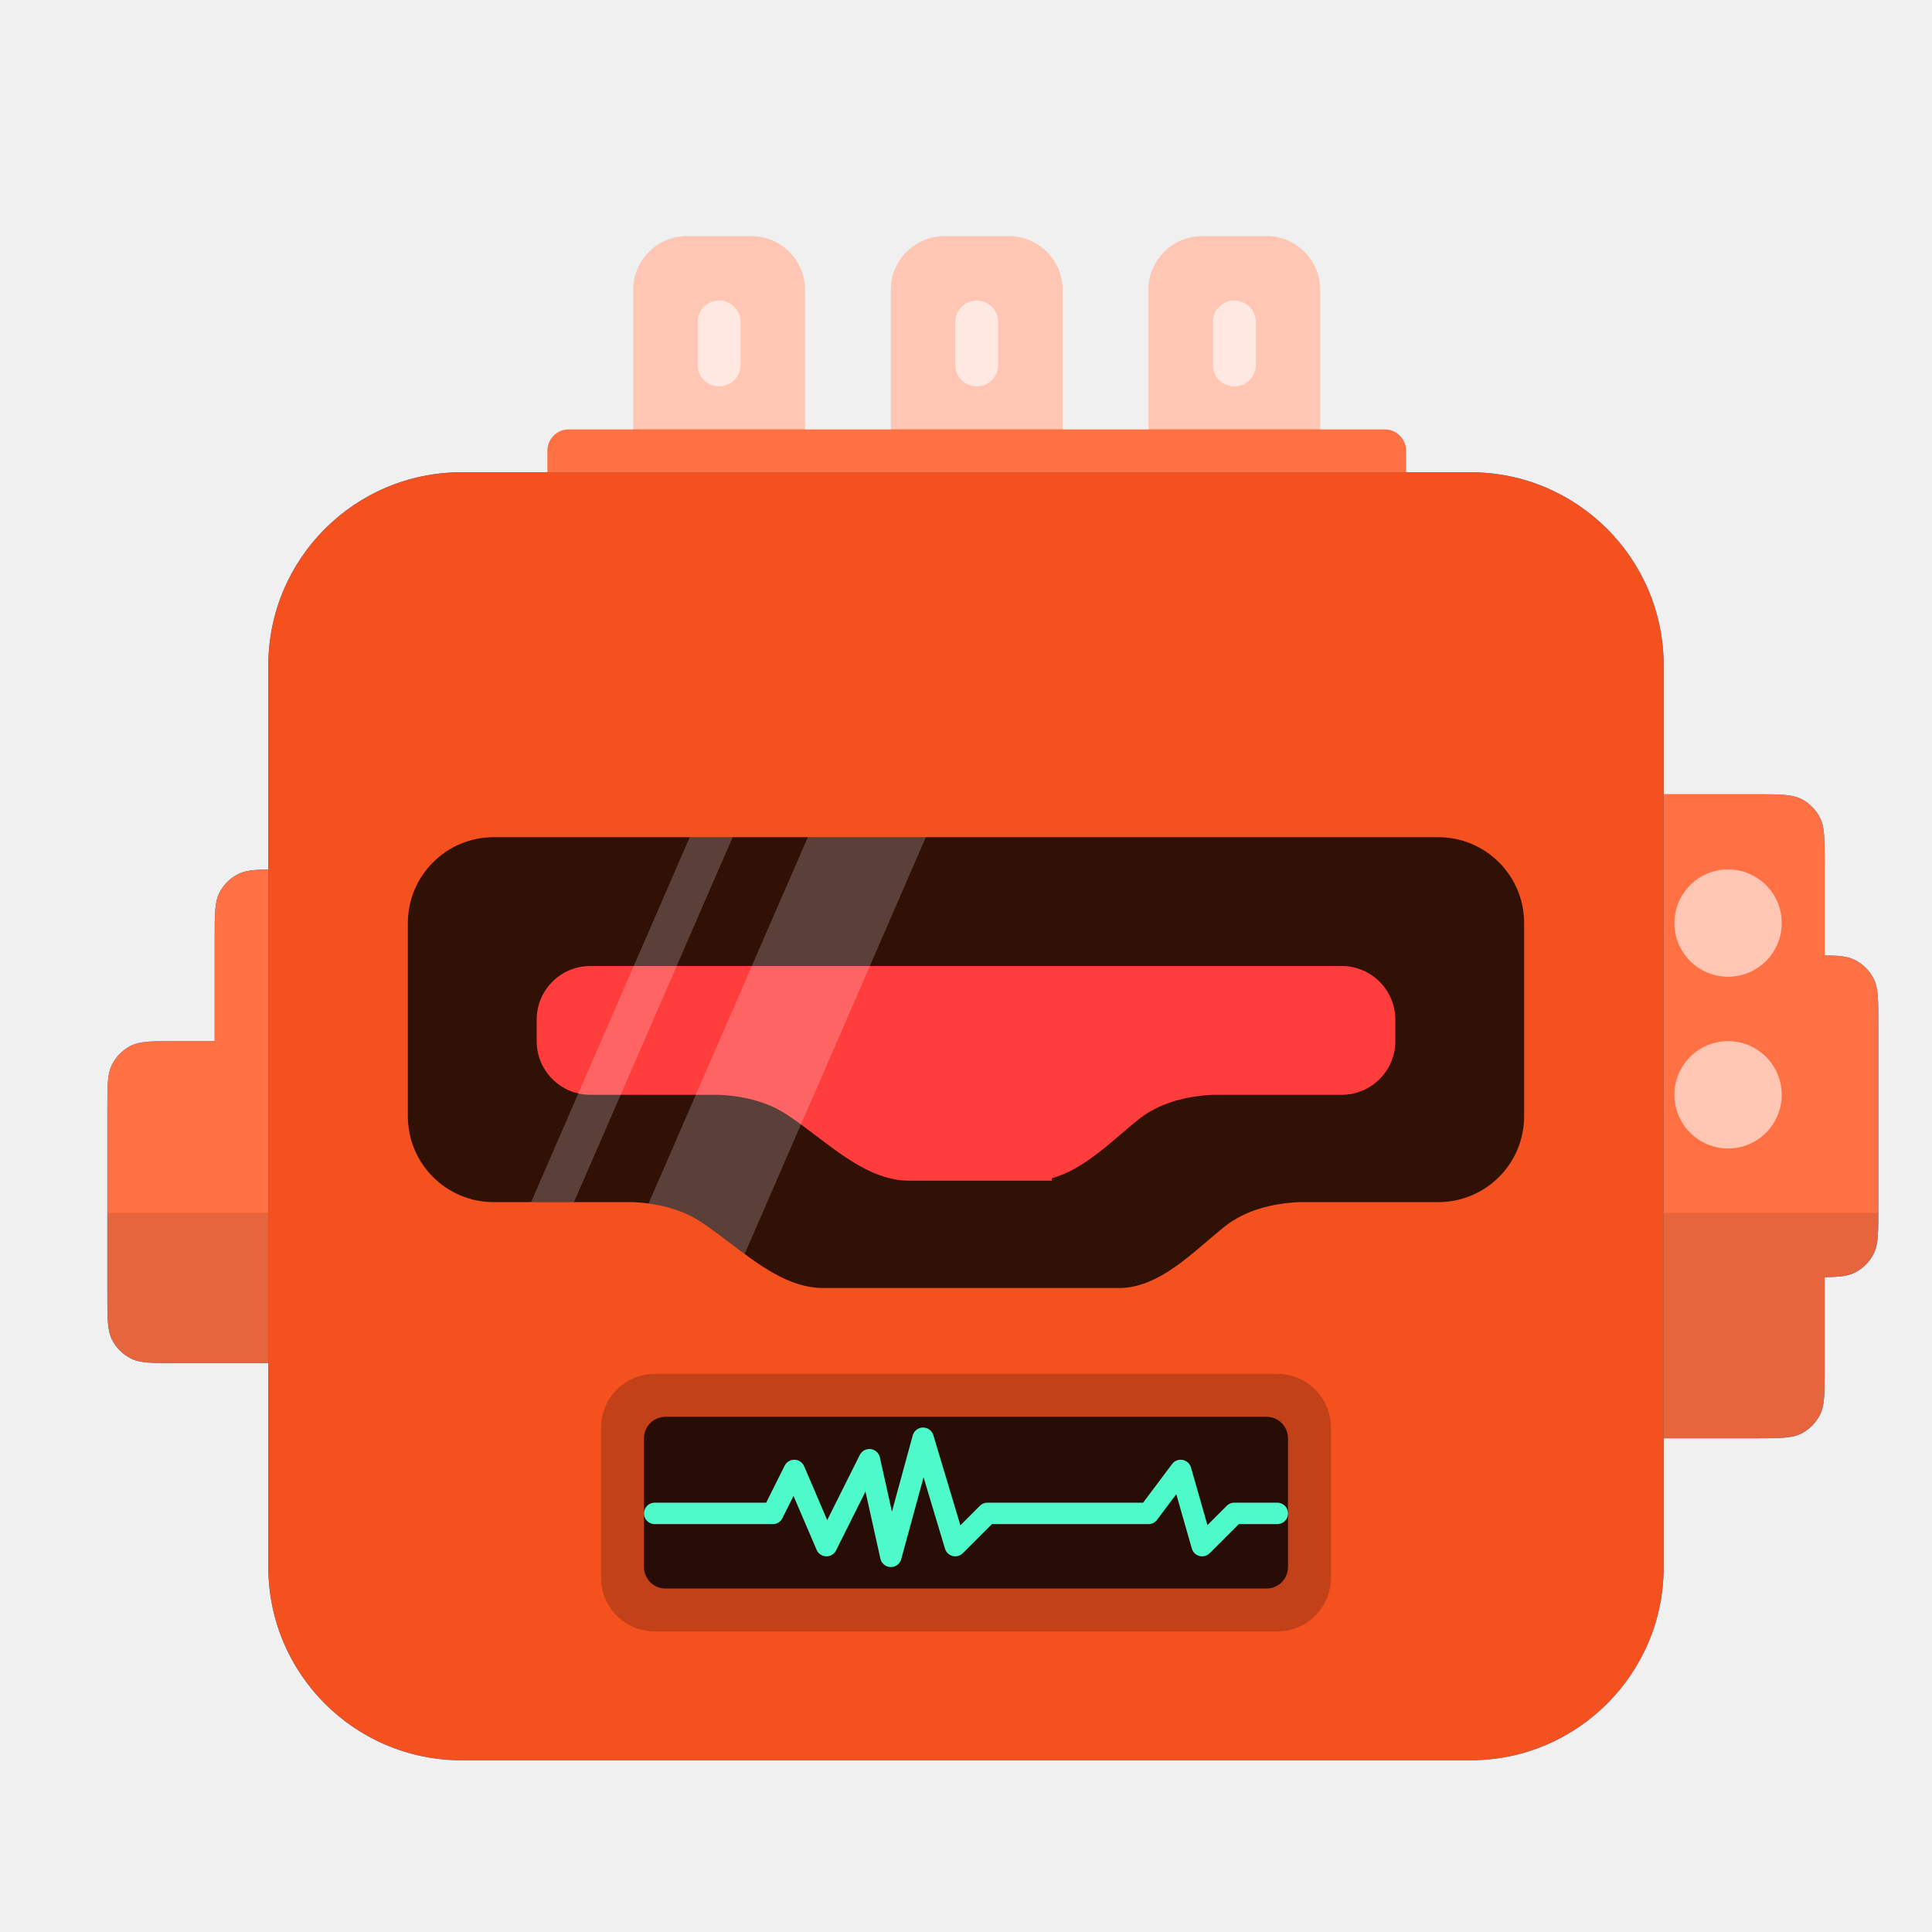
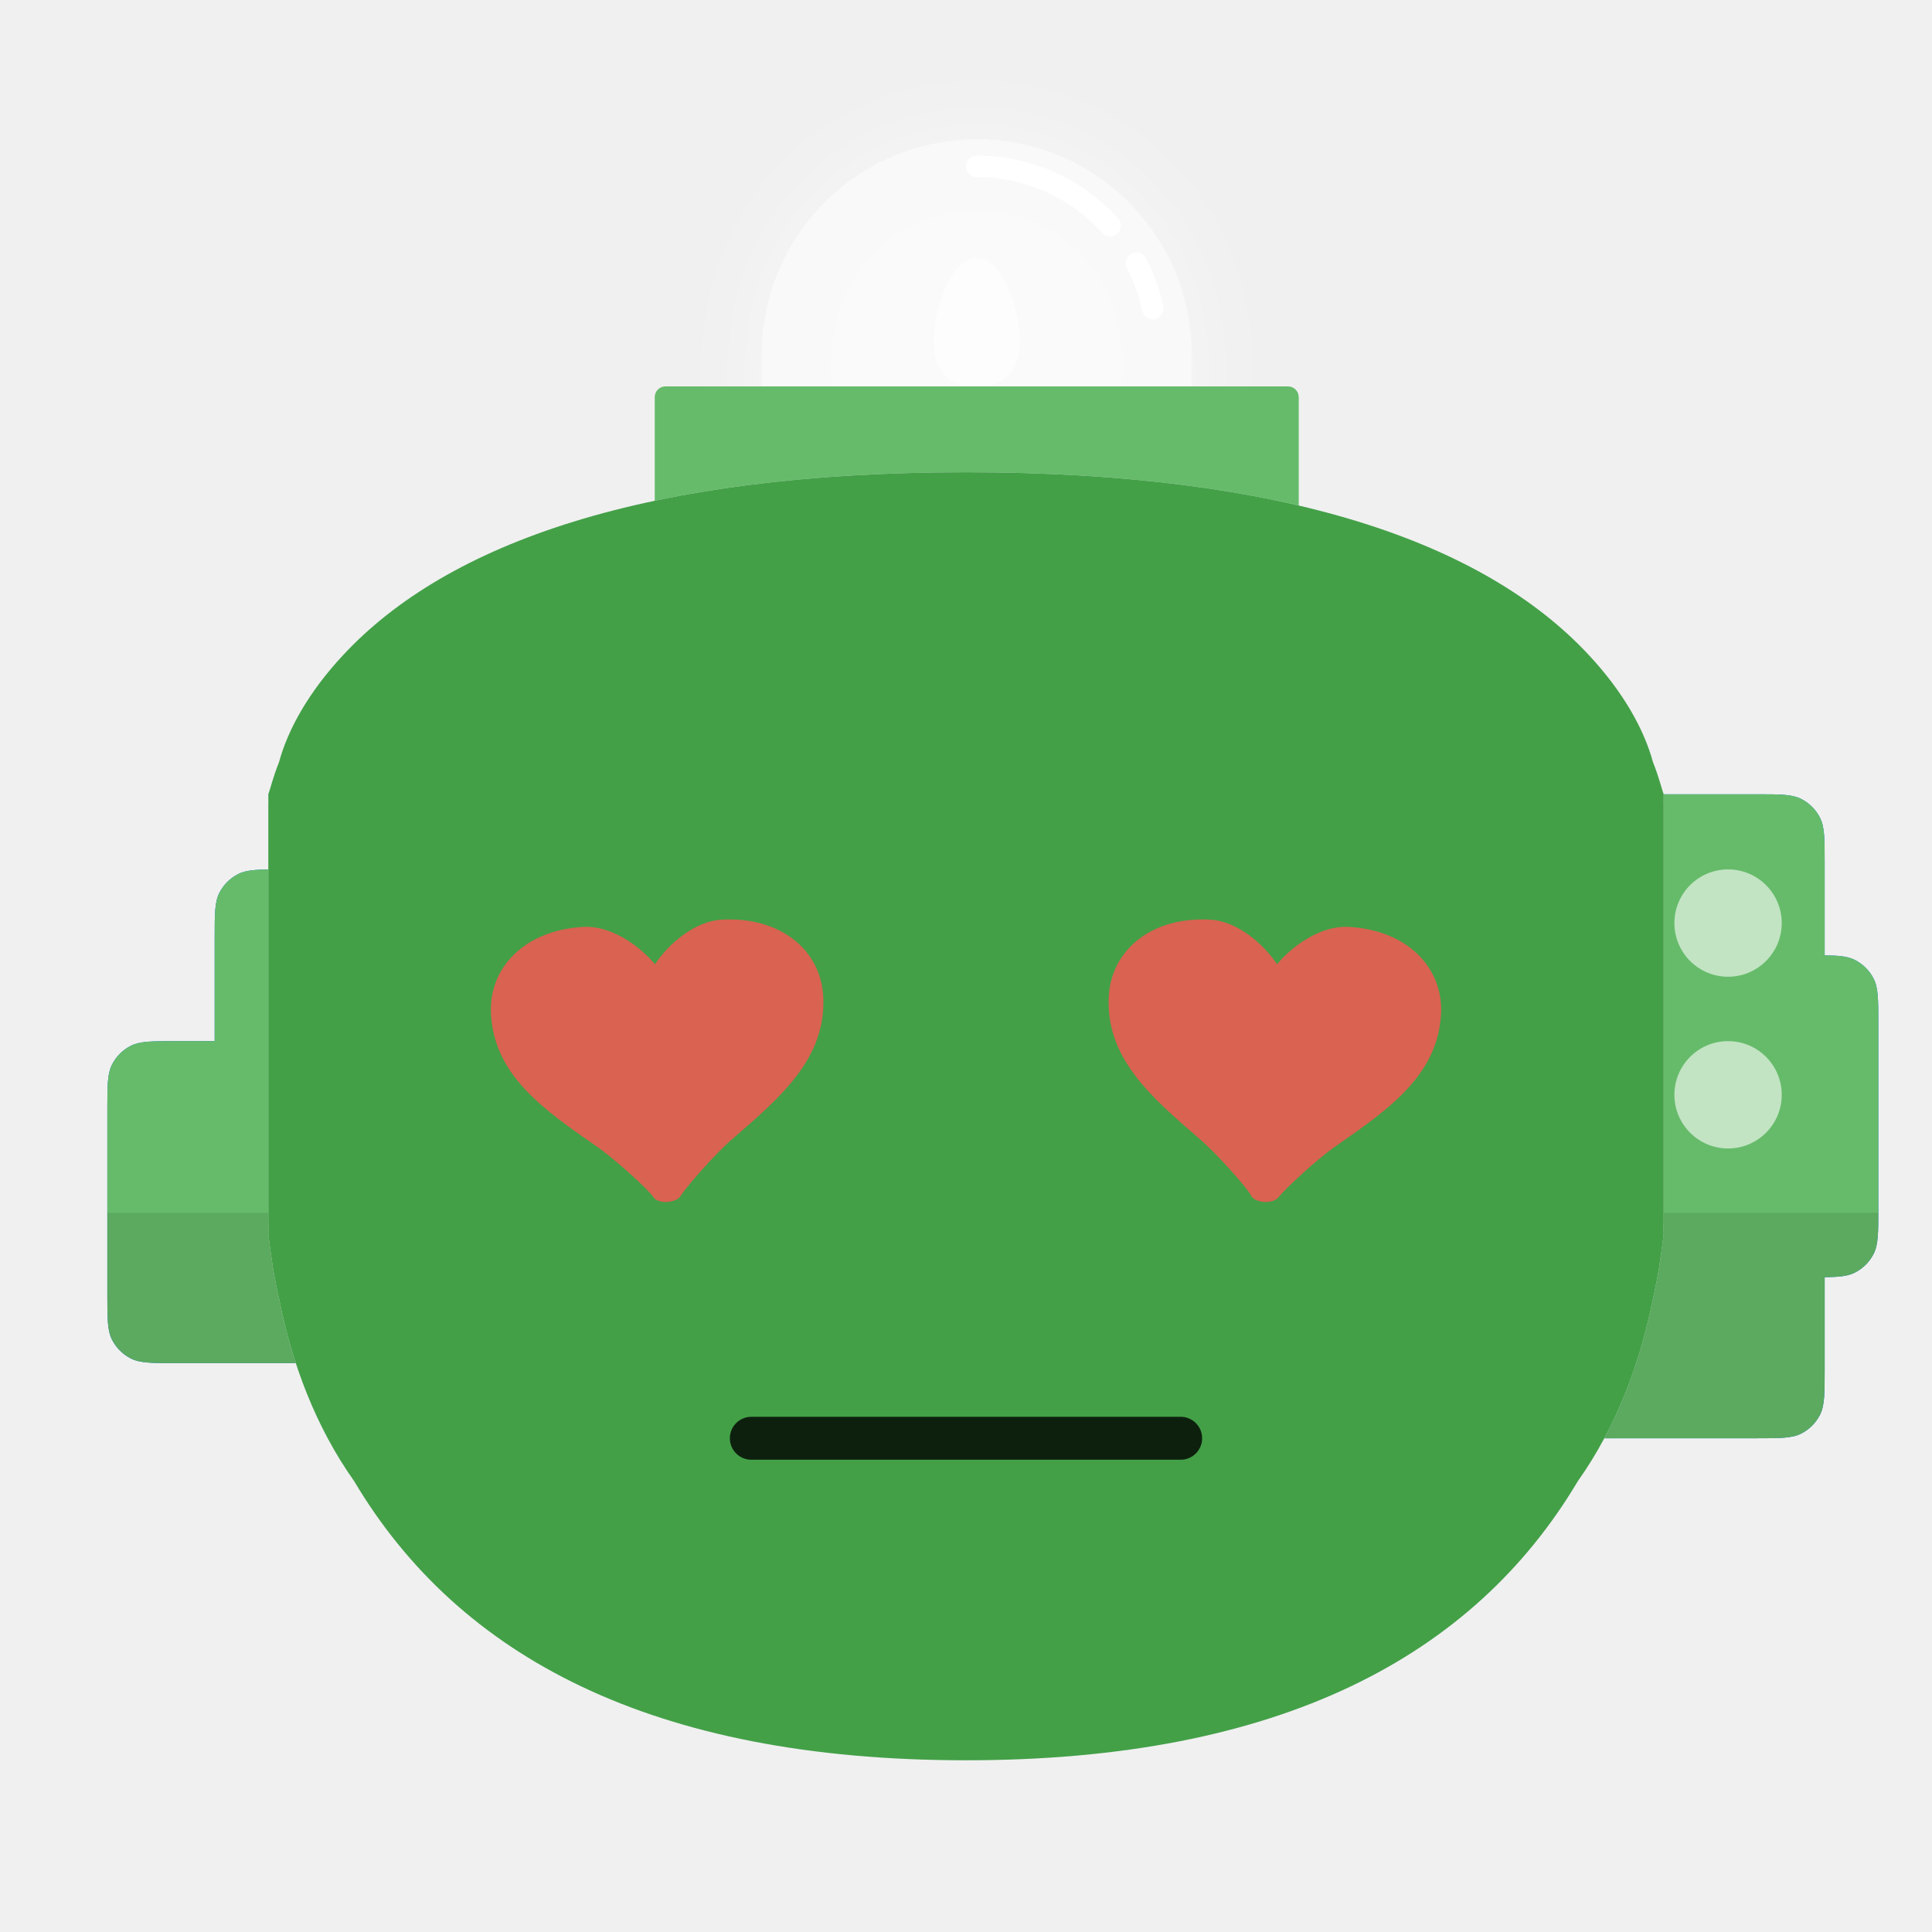
- <svg xmlns="http://www.w3.org/2000/svg" width="128" height="128" viewBox="0 0 180 180" fill="none">
+ <svg xmlns="http://www.w3.org/2000/svg" width="64" height="64" viewBox="0 0 180 180" fill="none">
  <g transform="translate(0, 66)">
    <path fill-rule="evenodd" clip-rule="evenodd" d="M134.436 10.184C134 11.04 134 12.16 134 14.4V61.6C134 63.84 134 64.96 134.436 65.816C134.819 66.569 135.431 67.18 136.184 67.564C137.04 68 138.16 68 140.4 68H163.6C165.84 68 166.96 68 167.816 67.564C168.569 67.18 169.181 66.569 169.564 65.816C170 64.96 170 63.84 170 61.6V52.994C171.35 52.976 172.161 52.898 172.816 52.564C173.569 52.181 174.181 51.569 174.564 50.816C175 49.96 175 48.84 175 46.6V29.4C175 27.16 175 26.04 174.564 25.184C174.181 24.431 173.569 23.82 172.816 23.436C172.161 23.102 171.35 23.024 170 23.006V14.4C170 12.16 170 11.04 169.564 10.184C169.181 9.431 168.569 8.819 167.816 8.436C166.96 8 165.84 8 163.6 8H140.4C138.16 8 137.04 8 136.184 8.436C135.431 8.819 134.819 9.431 134.436 10.184ZM20.436 17.184C20 18.04 20 19.16 20 21.4V31H16.4C14.16 31 13.04 31 12.184 31.436C11.431 31.82 10.819 32.431 10.436 33.184C10 34.04 10 35.16 10 37.4V54.6C10 56.84 10 57.96 10.436 58.816C10.819 59.569 11.431 60.181 12.184 60.564C13.04 61 14.16 61 16.4 61H39.6C41.84 61 42.96 61 43.816 60.564C44.569 60.181 45.181 59.569 45.564 58.816C46 57.96 46 56.84 46 54.6V38.6V37.4V21.4C46 19.16 46 18.04 45.564 17.184C45.181 16.431 44.569 15.819 43.816 15.436C42.96 15 41.84 15 39.6 15H26.4C24.16 15 23.04 15 22.184 15.436C21.431 15.819 20.82 16.431 20.436 17.184Z" fill="#0076DE" />
    <mask id="sidesSquareAssymetricMask0" mask-type="alpha" maskUnits="userSpaceOnUse" x="10" y="8" width="165" height="60">
      <path fill-rule="evenodd" clip-rule="evenodd" d="M134.436 10.184C134 11.04 134 12.16 134 14.4V61.6C134 63.84 134 64.96 134.436 65.816C134.819 66.569 135.431 67.18 136.184 67.564C137.04 68 138.16 68 140.4 68H163.6C165.84 68 166.96 68 167.816 67.564C168.569 67.18 169.181 66.569 169.564 65.816C170 64.96 170 63.84 170 61.6V52.994C171.35 52.976 172.161 52.898 172.816 52.564C173.569 52.181 174.181 51.569 174.564 50.816C175 49.96 175 48.84 175 46.6V29.4C175 27.16 175 26.04 174.564 25.184C174.181 24.431 173.569 23.82 172.816 23.436C172.161 23.102 171.35 23.024 170 23.006V14.4C170 12.16 170 11.04 169.564 10.184C169.181 9.431 168.569 8.819 167.816 8.436C166.96 8 165.84 8 163.6 8H140.4C138.16 8 137.04 8 136.184 8.436C135.431 8.819 134.819 9.431 134.436 10.184ZM20.436 17.184C20 18.04 20 19.16 20 21.4V31H16.4C14.16 31 13.04 31 12.184 31.436C11.431 31.82 10.819 32.431 10.436 33.184C10 34.04 10 35.16 10 37.4V54.6C10 56.84 10 57.96 10.436 58.816C10.819 59.569 11.431 60.181 12.184 60.564C13.04 61 14.16 61 16.4 61H39.6C41.84 61 42.96 61 43.816 60.564C44.569 60.181 45.181 59.569 45.564 58.816C46 57.96 46 56.84 46 54.6V38.6V37.4V21.4C46 19.16 46 18.04 45.564 17.184C45.181 16.431 44.569 15.819 43.816 15.436C42.96 15 41.84 15 39.6 15H26.4C24.16 15 23.04 15 22.184 15.436C21.431 15.819 20.82 16.431 20.436 17.184Z" fill="white" />
    </mask>
    <g mask="url(#sidesSquareAssymetricMask0)">
-       <rect width="180" height="76" fill="#ff7043" />
+       <rect width="180" height="76" fill="#66bb6a" />
      <rect y="47" width="180" height="29" fill="black" fill-opacity="0.1" />
      <path fill-rule="evenodd" clip-rule="evenodd" d="M161 25C163.761 25 166 22.761 166 20C166 17.239 163.761 15 161 15C158.239 15 156 17.239 156 20C156 22.761 158.239 25 161 25Z" fill="white" fill-opacity="0.6" />
      <path fill-rule="evenodd" clip-rule="evenodd" d="M161 41C163.761 41 166 38.761 166 36C166 33.239 163.761 31 161 31C158.239 31 156 33.239 156 36C156 38.761 158.239 41 161 41Z" fill="white" fill-opacity="0.6" />
    </g>
  </g>
  <g transform="translate(41, 0)">
-     <path fill-rule="evenodd" clip-rule="evenodd" d="M23 22C20.239 22 18 24.239 18 27V40H12C10.895 40 10 40.895 10 42V52H18H34H42H58H66H82H90V42C90 40.895 89.105 40 88 40H82V27C82 24.239 79.761 22 77 22H71C68.239 22 66 24.239 66 27V40H58V27C58 24.239 55.761 22 53 22H47C44.239 22 42 24.239 42 27V40H34V27C34 24.239 31.761 22 29 22H23Z" fill="#E1E6E8" />
-     <mask id="topLightsMask0" mask-type="alpha" maskUnits="userSpaceOnUse" x="10" y="22" width="80" height="30">
-       <path fill-rule="evenodd" clip-rule="evenodd" d="M23 22C20.239 22 18 24.239 18 27V40H12C10.895 40 10 40.895 10 42V52H18H34H42H58H66H82H90V42C90 40.895 89.105 40 88 40H82V27C82 24.239 79.761 22 77 22H71C68.239 22 66 24.239 66 27V40H58V27C58 24.239 55.761 22 53 22H47C44.239 22 42 24.239 42 27V40H34V27C34 24.239 31.761 22 29 22H23Z" fill="white" />
-     </mask>
-     <g mask="url(#topLightsMask0)">
-       <rect width="100" height="52" fill="#ff7043" />
-       <rect width="100" height="40" fill="white" fill-opacity="0.6" />
-       <rect x="24" y="28" width="4" height="8" rx="2" fill="white" fill-opacity="0.6" />
-       <rect x="48" y="28" width="4" height="8" rx="2" fill="white" fill-opacity="0.6" />
-       <rect x="72" y="28" width="4" height="8" rx="2" fill="white" fill-opacity="0.6" />
+     <g filter="url(#topGlowingBulb02Filter0)">
+       <path fill-rule="evenodd" clip-rule="evenodd" d="M30 33C30 21.954 38.954 13 50 13V13C61.046 13 70 21.954 70 33V44H30V33Z" fill="white" fill-opacity="0.3" />
    </g>
+     <path fill-rule="evenodd" clip-rule="evenodd" d="M50 36C52.209 36 54 35.028 54 31.714C54 28.401 52.209 24 50 24C47.791 24 46 28.401 46 31.714C46 35.028 47.791 36 50 36Z" fill="white" fill-opacity="0.6" />
+     <path d="M50 14.5C49.448 14.5 49 14.948 49 15.5C49 16.052 49.448 16.5 50 16.5V14.5ZM61.694 21.688C62.065 22.097 62.697 22.128 63.107 21.757C63.516 21.387 63.547 20.754 63.176 20.345L61.694 21.688ZM65.76 24.047C65.504 23.558 64.899 23.369 64.41 23.625C63.92 23.881 63.731 24.485 63.987 24.974L65.76 24.047ZM65.425 28.956C65.54 29.496 66.072 29.84 66.612 29.724C67.152 29.609 67.496 29.077 67.38 28.537L65.425 28.956ZM50 16.5C54.638 16.5 58.806 18.5 61.694 21.688L63.176 20.345C59.926 16.756 55.226 14.5 50 14.5V16.5ZM63.987 24.974C64.636 26.214 65.124 27.55 65.425 28.956L67.38 28.537C67.041 26.952 66.49 25.445 65.76 24.047L63.987 24.974Z" fill="white" />
+     <rect x="20" y="36" width="60" height="16" rx="1" fill="#66bb6a" />
+     <defs>
+       <filter id="topGlowingBulb02Filter0" x="22" y="5" width="56" height="47" filterUnits="userSpaceOnUse" color-interpolation-filters="sRGB">
+         <feFlood flood-opacity="0" result="BackgroundImageFix" />
+         <feColorMatrix in="SourceAlpha" type="matrix" values="0 0 0 0 0 0 0 0 0 0 0 0 0 0 0 0 0 0 127 0" />
+         <feOffset />
+         <feGaussianBlur stdDeviation="4" />
+         <feColorMatrix type="matrix" values="0 0 0 0 1 0 0 0 0 1 0 0 0 0 1 0 0 0 0.5 0" />
+         <feBlend mode="normal" in2="BackgroundImageFix" result="effect1_dropShadow" />
+         <feBlend mode="normal" in="SourceGraphic" in2="effect1_dropShadow" result="shape" />
+         <feColorMatrix in="SourceAlpha" type="matrix" values="0 0 0 0 0 0 0 0 0 0 0 0 0 0 0 0 0 0 127 0" result="hardAlpha" />
+         <feOffset />
+         <feGaussianBlur stdDeviation="2" />
+         <feComposite in2="hardAlpha" operator="arithmetic" k2="-1" k3="1" />
+         <feColorMatrix type="matrix" values="0 0 0 0 1 0 0 0 0 1 0 0 0 0 1 0 0 0 0.5 0" />
+         <feBlend mode="normal" in2="shape" result="effect2_innerShadow" />
+       </filter>
+     </defs>
  </g>
  <g transform="translate(25, 44)">
-     <rect width="130" height="120" rx="18" fill="#0076DE" />
-     <mask id="faceSquare01Mask0" mask-type="alpha" maskUnits="userSpaceOnUse" x="0" y="0" width="130" height="120">
-       <rect width="130" height="120" rx="18" fill="white" />
+     <path fill-rule="evenodd" clip-rule="evenodd" d="M0 31C0 31.02 0.014 30.816 0 30C0.183 29.523 0.402 28.503 1 27C1.827 23.944 3.78 20.444 7 17C16.694 6.6 35.172 0 65 0C94.828 0 113.306 6.6 123 17C126.22 20.444 128.173 23.944 129 27C129.598 28.503 129.817 29.524 130 30C129.986 30.816 130 31.02 130 31V70C130 69.896 129.972 70.501 130 71C129.739 73.117 129.471 75.015 129 77C127.814 82.991 125.606 88.911 122 94C112.283 110.337 94.255 120 65 120C35.745 120 17.716 110.338 8 94C4.394 88.911 2.187 82.991 1 77C0.529 75.015 0.261 73.117 0 71C0.028 70.547 6.49997e-05 69.677 0 70V31Z" fill="#E1E6E8" />
+     <mask id="faceRound02Mask0" mask-type="alpha" maskUnits="userSpaceOnUse" x="0" y="0" width="130" height="120">
+       <path fill-rule="evenodd" clip-rule="evenodd" d="M0 31C0 31.02 0.014 30.816 0 30C0.183 29.523 0.402 28.503 1 27C1.827 23.944 3.78 20.444 7 17C16.694 6.6 35.172 0 65 0C94.828 0 113.306 6.6 123 17C126.22 20.444 128.173 23.944 129 27C129.598 28.503 129.817 29.524 130 30C129.986 30.816 130 31.02 130 31V70C130 69.896 129.972 70.501 130 71C129.739 73.117 129.471 75.015 129 77C127.814 82.991 125.606 88.911 122 94C112.283 110.337 94.255 120 65 120C35.745 120 17.716 110.338 8 94C4.394 88.911 2.187 82.991 1 77C0.529 75.015 0.261 73.117 0 71C0.028 70.547 6.49997e-05 69.677 0 70V31Z" fill="white" />
    </mask>
-     <g mask="url(#faceSquare01Mask0)">
-       <rect x="-2" y="-2" width="134" height="124" fill="#f4511e" />
+     <g mask="url(#faceRound02Mask0)">
+       <rect x="-4" y="-2" width="138" height="124" fill="#43a047" />
    </g>
  </g>
  <g transform="translate(52, 124)">
-     <rect x="4" y="4" width="68" height="24" rx="5" fill="black" fill-opacity="0.2" />
-     <rect x="8" y="8" width="60" height="16" rx="2" fill="black" fill-opacity="0.8" />
-     <path d="M9 17H20L22 13L25 20L29 12L31 21L34 10L37 20L40 17H55L58 13L60 20L63 17H67" stroke="#4EFAC9" stroke-width="2" stroke-linecap="round" stroke-linejoin="round" />
+     <rect x="16" y="8" width="44" height="4" rx="2" fill="black" fill-opacity="0.8" />
  </g>
  <g transform="translate(38, 76)">
-     <path fill-rule="evenodd" clip-rule="evenodd" d="M0 10C0 5.582 3.582 2 8 2H96C100.418 2 104 5.582 104 10V28C104 32.418 100.418 36 96 36H82.981C79.711 36.167 77.5 37.137 76.005 38.347C75.518 38.741 75.024 39.163 74.522 39.593C72.046 41.708 69.365 44 66.278 44H52H38.668C35.532 44 32.732 41.871 30.046 39.828L30.046 39.828C29.096 39.106 28.16 38.395 27.229 37.792C25.773 36.85 23.77 36.141 21.019 36H8C3.582 36 0 32.418 0 28V10Z" fill="black" fill-opacity="0.8" />
-     <mask id="eyesShade01Mask0" mask-type="alpha" maskUnits="userSpaceOnUse" x="0" y="2" width="104" height="42">
-       <path fill-rule="evenodd" clip-rule="evenodd" d="M0 10C0 5.582 3.582 2 8 2H96C100.418 2 104 5.582 104 10V28C104 32.418 100.418 36 96 36H82.981C79.711 36.167 77.5 37.137 76.005 38.347C75.518 38.741 75.024 39.163 74.522 39.593C72.046 41.708 69.365 44 66.278 44H52H38.668C35.532 44 32.732 41.871 30.046 39.828L30.046 39.828C29.096 39.106 28.16 38.395 27.229 37.792C25.773 36.85 23.77 36.141 21.019 36H8C3.582 36 0 32.418 0 28V10Z" fill="white" />
-     </mask>
-     <g mask="url(#eyesShade01Mask0)">
-       <path fill-rule="evenodd" clip-rule="evenodd" d="M12 19C12 16.239 14.239 14 17 14H87C89.761 14 92 16.239 92 19V21C92 23.761 89.761 26 87 26H74.981C71.711 26.167 69.5 27.137 68.005 28.347C67.518 28.741 67.024 29.163 66.522 29.593C64.518 31.305 62.38 33.133 60 33.767V34H58.278H52H46.668C43.532 34 40.732 31.871 38.046 29.828L38.046 29.828C37.096 29.106 36.16 28.395 35.229 27.792C33.773 26.85 31.77 26.141 29.019 26H17C14.239 26 12 23.761 12 21V19Z" fill="#FF3D3D" />
-       <path fill-rule="evenodd" clip-rule="evenodd" d="M12 44L32 -2H28L8 44H12ZM50 -2H39L19 44H30L50 -2Z" fill="white" fill-opacity="0.2" />
-     </g>
+     <path d="M29.269 9.68C26.722 9.813 24.305 11.922 23.02 13.833C21.536 12.068 18.918 10.222 16.37 10.356C10.888 10.643 7.515 14.159 7.741 18.46C8.041 24.182 12.624 27.346 17.436 30.705C19.152 31.853 22.441 34.849 22.863 35.521C23.285 36.194 25.003 36.128 25.442 35.386C25.882 34.645 28.746 31.35 30.335 30.029C34.767 26.186 38.998 22.559 38.698 16.837C38.473 12.536 34.751 9.393 29.269 9.68Z" fill="#FF5353" fill-opacity="0.8" />
+     <path d="M87.63 10.356C85.082 10.222 82.459 12.067 80.981 13.833C79.689 11.922 77.278 9.813 74.731 9.68C69.249 9.393 65.527 12.536 65.302 16.837C65.002 22.559 69.23 26.186 73.665 30.029C75.251 31.35 78.208 34.674 78.558 35.386C78.907 36.099 80.623 36.213 81.137 35.521C81.651 34.83 84.845 31.853 86.564 30.705C91.373 27.346 95.959 24.182 96.259 18.46C96.485 14.159 93.112 10.643 87.63 10.356Z" fill="#FF5353" fill-opacity="0.8" />
  </g>
</svg>
